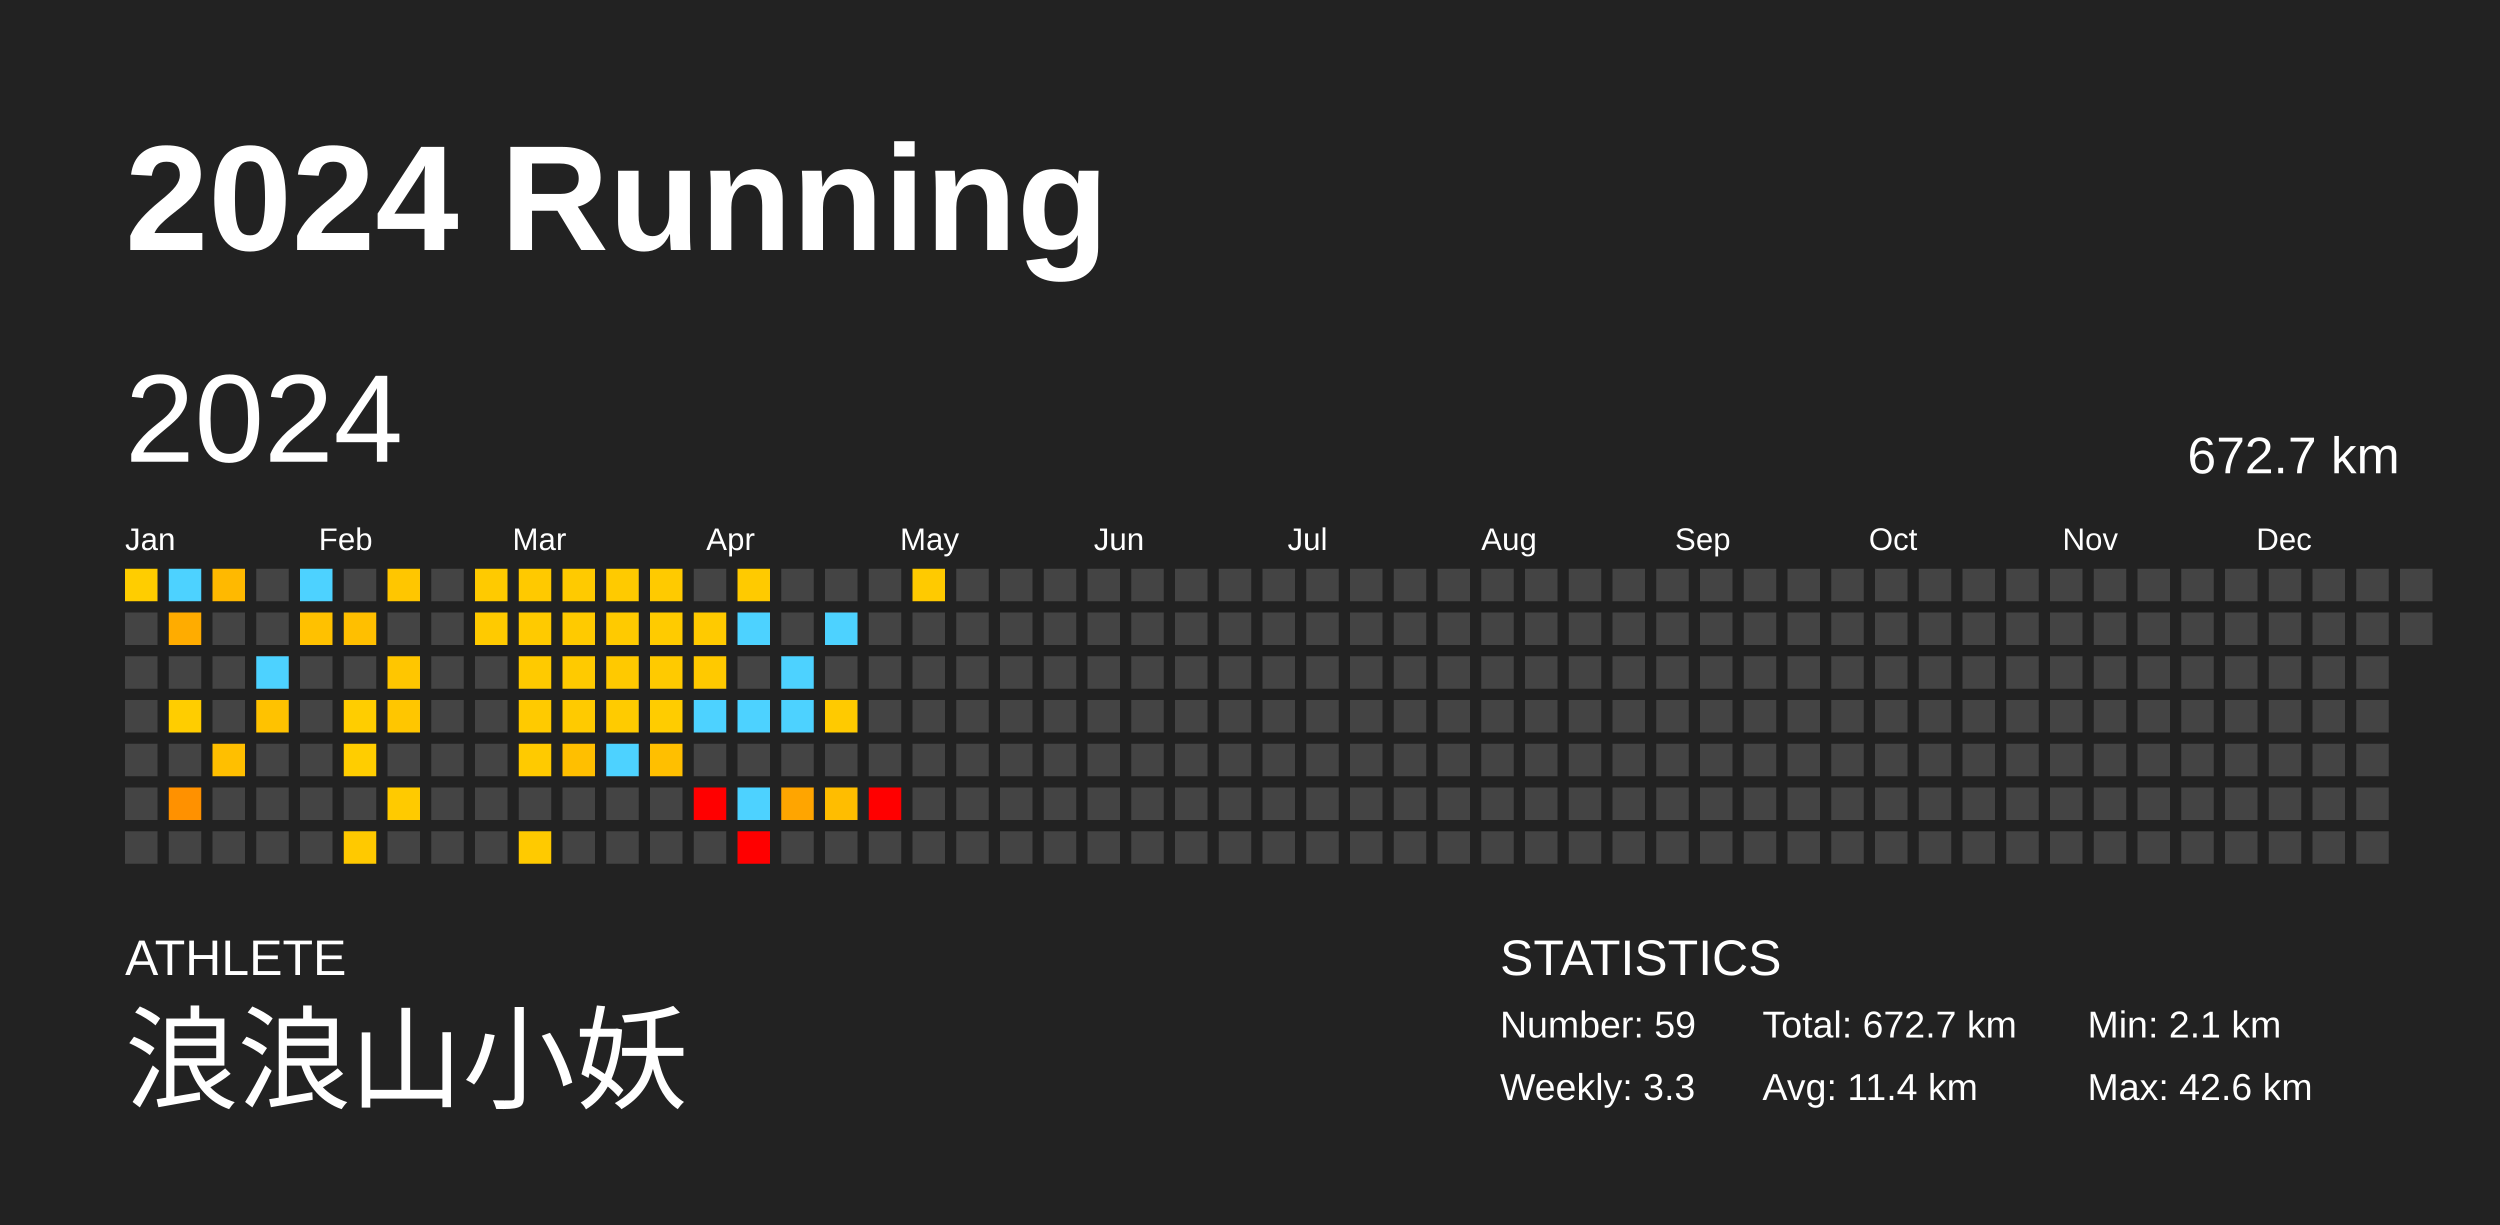
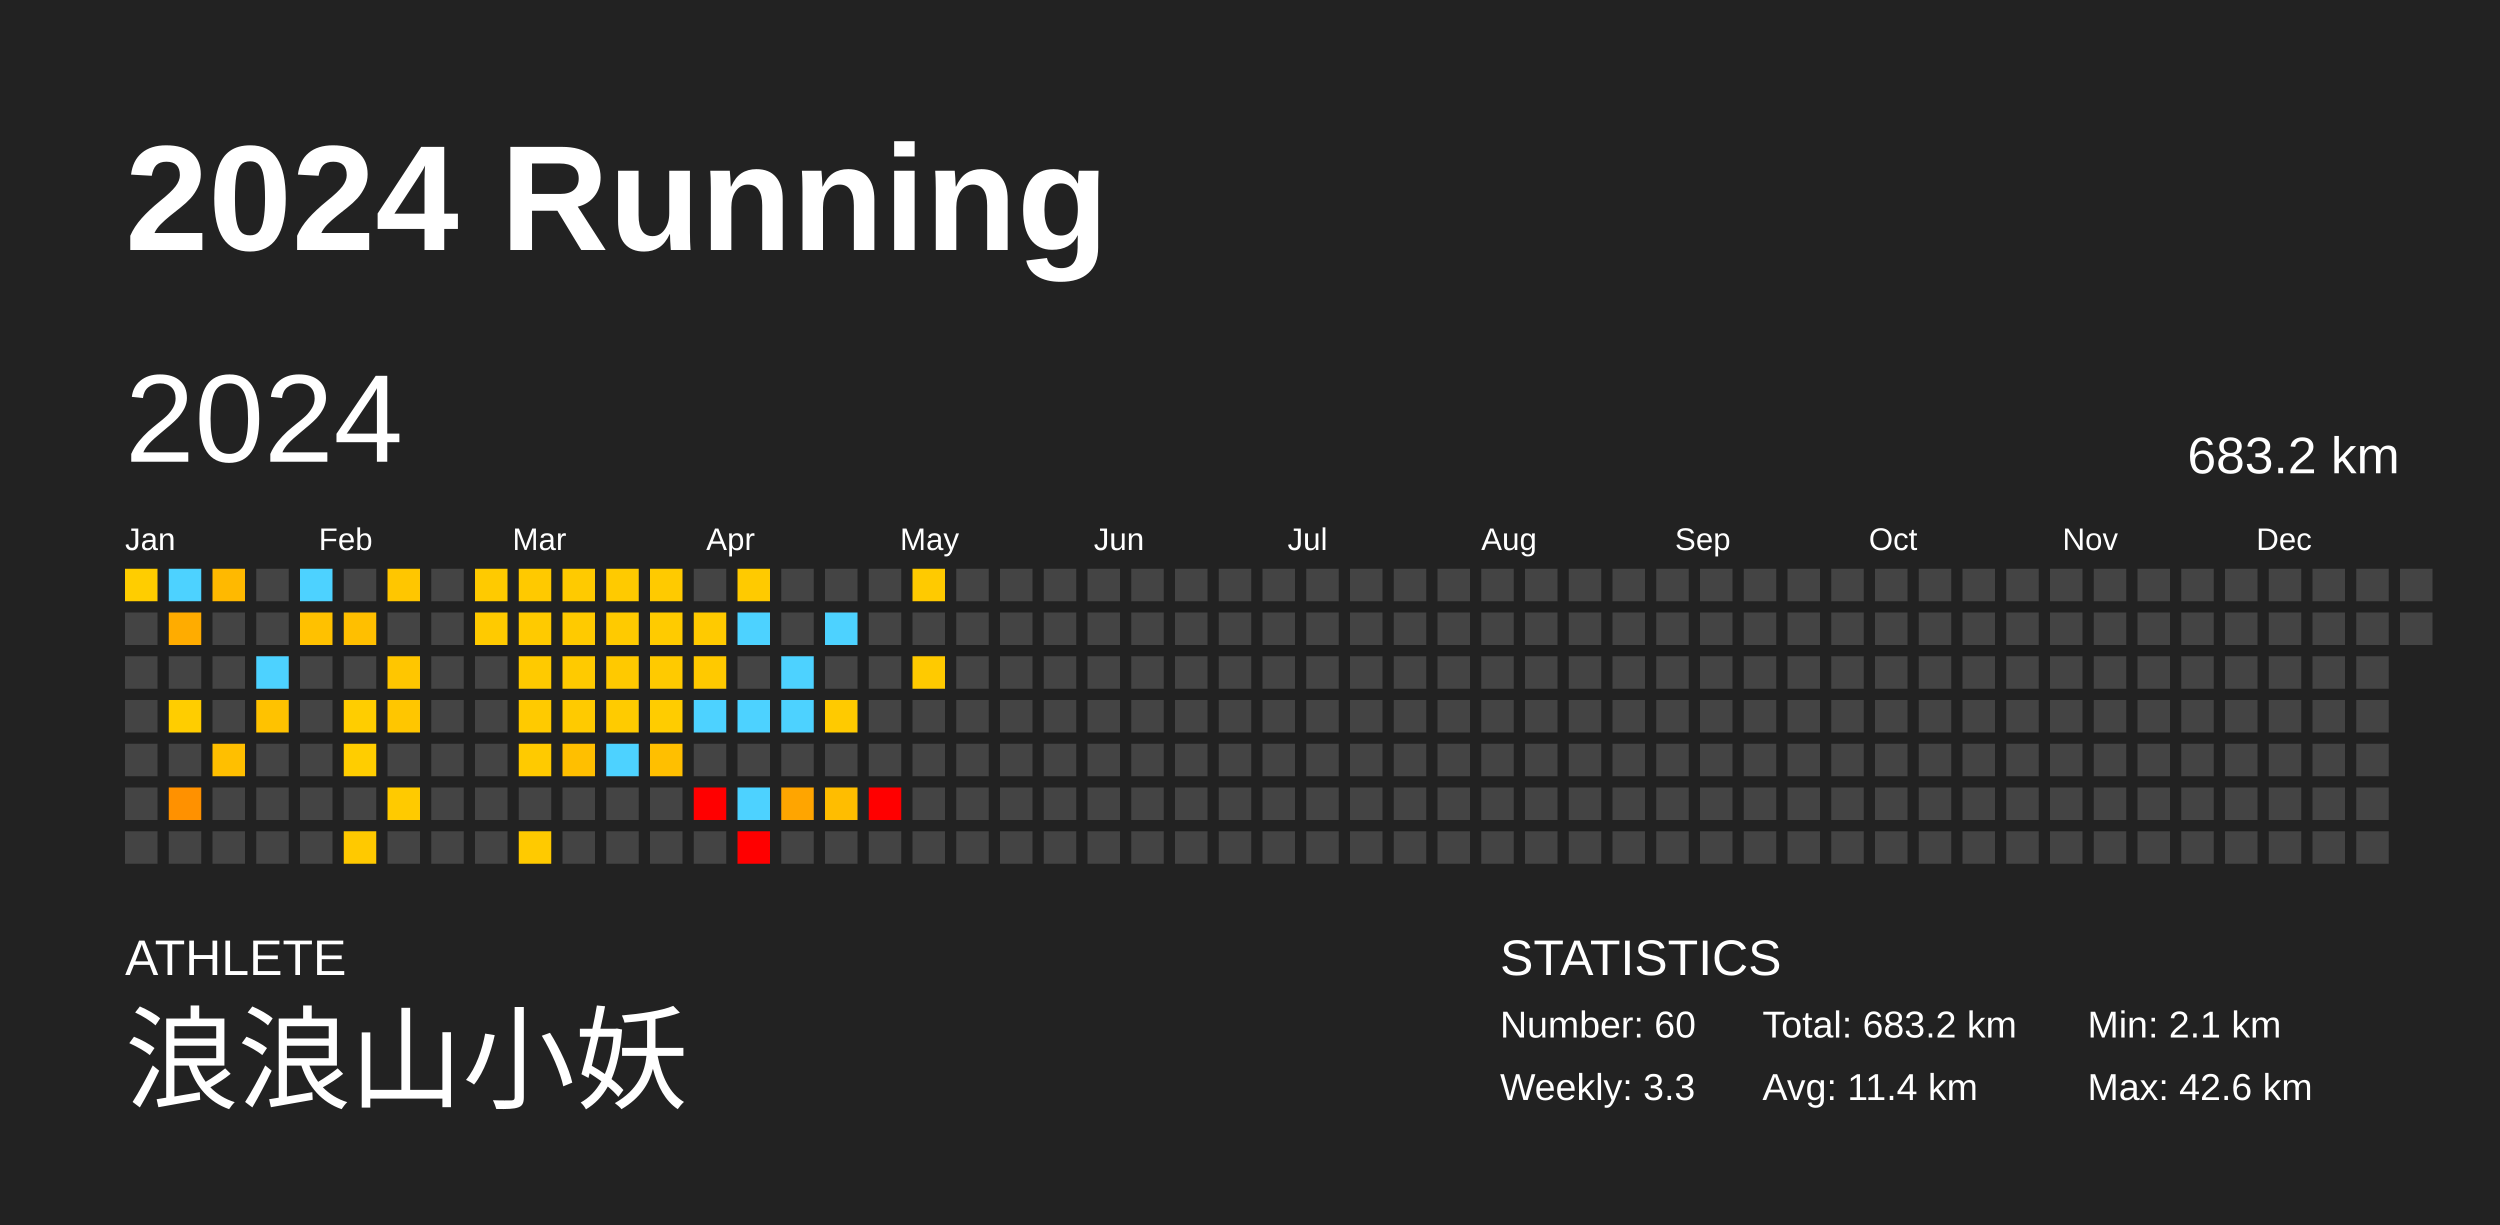
<svg xmlns="http://www.w3.org/2000/svg" baseProfile="full" height="98mm" version="1.1" viewBox="0,0,200,98" width="200mm">
  <defs />
  <rect fill="#222222" height="98" width="200" x="0" y="0" />
  <text fill="#FFFFFF" style="font-size:12px; font-family:Arial; font-weight:bold;" x="10" y="20">2024 Running</text>
  <text fill="#FFFFFF" style="font-size:4px; font-family:Arial" x="10" y="78">ATHLETE</text>
  <text fill="#FFFFFF" style="font-size:9px; font-family:Arial" x="10" y="88">浪浪山小妖</text>
  <text fill="#FFFFFF" style="font-size:4px; font-family:Arial" x="120" y="78">STATISTICS</text>
-   <text fill="#FFFFFF" style="font-size:3px; font-family:Arial" x="120" y="83">Number: 59</text>
+   <text fill="#FFFFFF" style="font-size:3px; font-family:Arial" x="120" y="83">Number: 60</text>
  <text fill="#FFFFFF" style="font-size:3px; font-family:Arial" x="120" y="88">Weekly: 3.3</text>
-   <text fill="#FFFFFF" style="font-size:3px; font-family:Arial" x="141" y="83">Total: 672.7 km</text>
+   <text fill="#FFFFFF" style="font-size:3px; font-family:Arial" x="141" y="83">Total: 683.2 km</text>
  <text fill="#FFFFFF" style="font-size:3px; font-family:Arial" x="141" y="88">Avg: 11.4 km</text>
  <text fill="#FFFFFF" style="font-size:3px; font-family:Arial" x="167" y="83">Min: 2.1 km</text>
  <text fill="#FFFFFF" style="font-size:3px; font-family:Arial" x="167" y="88">Max: 42.6 km</text>
  <text dominant-baseline="hanging" fill="#FFFFFF" style="font-size:10.0px; font-family:Arial;" x="10" y="30">2024</text>
-   <text dominant-baseline="hanging" fill="#FFFFFF" style="font-size:4.125px; font-family:Arial;" x="175" y="35">672.7 km</text>
+   <text dominant-baseline="hanging" fill="#FFFFFF" style="font-size:4.125px; font-family:Arial;" x="175" y="35">683.2 km</text>
  <text fill="#FFFFFF" style="font-size:2.5px; font-family:Arial" x="10.0" y="44">Jan</text>
  <text fill="#FFFFFF" style="font-size:2.5px; font-family:Arial" x="25.5" y="44">Feb</text>
  <text fill="#FFFFFF" style="font-size:2.5px; font-family:Arial" x="41.0" y="44">Mar</text>
  <text fill="#FFFFFF" style="font-size:2.5px; font-family:Arial" x="56.5" y="44">Apr</text>
  <text fill="#FFFFFF" style="font-size:2.5px; font-family:Arial" x="72.0" y="44">May</text>
  <text fill="#FFFFFF" style="font-size:2.5px; font-family:Arial" x="87.5" y="44">Jun</text>
  <text fill="#FFFFFF" style="font-size:2.5px; font-family:Arial" x="103.0" y="44">Jul</text>
  <text fill="#FFFFFF" style="font-size:2.5px; font-family:Arial" x="118.5" y="44">Aug</text>
  <text fill="#FFFFFF" style="font-size:2.5px; font-family:Arial" x="134.0" y="44">Sep</text>
  <text fill="#FFFFFF" style="font-size:2.5px; font-family:Arial" x="149.5" y="44">Oct</text>
  <text fill="#FFFFFF" style="font-size:2.5px; font-family:Arial" x="165.0" y="44">Nov</text>
  <text fill="#FFFFFF" style="font-size:2.5px; font-family:Arial" x="180.5" y="44">Dec</text>
  <rect fill="#ffcd00" height="2.6" width="2.6" x="10.0" y="45.5" />
  <rect fill="#444444" height="2.6" width="2.6" x="10.0" y="49.0" />
  <rect fill="#444444" height="2.6" width="2.6" x="10.0" y="52.5" />
  <rect fill="#444444" height="2.6" width="2.6" x="10.0" y="56.0" />
  <rect fill="#444444" height="2.6" width="2.6" x="10.0" y="59.5" />
  <rect fill="#444444" height="2.6" width="2.6" x="10.0" y="63.0" />
  <rect fill="#444444" height="2.6" width="2.6" x="10.0" y="66.5" />
  <rect fill="#4dd2ff" height="2.6" width="2.6" x="13.5" y="45.5" />
  <rect fill="#ffac00" height="2.6" width="2.6" x="13.5" y="49.0" />
  <rect fill="#444444" height="2.6" width="2.6" x="13.5" y="52.5" />
  <rect fill="#ffcd00" height="2.6" width="2.6" x="13.5" y="56.0" />
  <rect fill="#444444" height="2.6" width="2.6" x="13.5" y="59.5" />
  <rect fill="#ff9100" height="2.6" width="2.6" x="13.5" y="63.0" />
  <rect fill="#444444" height="2.6" width="2.6" x="13.5" y="66.5" />
  <rect fill="#ffb900" height="2.6" width="2.6" x="17.0" y="45.5" />
  <rect fill="#444444" height="2.6" width="2.6" x="17.0" y="49.0" />
  <rect fill="#444444" height="2.6" width="2.6" x="17.0" y="52.5" />
  <rect fill="#444444" height="2.6" width="2.6" x="17.0" y="56.0" />
  <rect fill="#ffbf00" height="2.6" width="2.6" x="17.0" y="59.5" />
  <rect fill="#444444" height="2.6" width="2.6" x="17.0" y="63.0" />
  <rect fill="#444444" height="2.6" width="2.6" x="17.0" y="66.5" />
  <rect fill="#444444" height="2.6" width="2.6" x="20.5" y="45.5" />
  <rect fill="#444444" height="2.6" width="2.6" x="20.5" y="49.0" />
  <rect fill="#4dd2ff" height="2.6" width="2.6" x="20.5" y="52.5" />
  <rect fill="#ffc200" height="2.6" width="2.6" x="20.5" y="56.0" />
  <rect fill="#444444" height="2.6" width="2.6" x="20.5" y="59.5" />
  <rect fill="#444444" height="2.6" width="2.6" x="20.5" y="63.0" />
  <rect fill="#444444" height="2.6" width="2.6" x="20.5" y="66.5" />
  <rect fill="#4dd2ff" height="2.6" width="2.6" x="24.0" y="45.5" />
  <rect fill="#ffc100" height="2.6" width="2.6" x="24.0" y="49.0" />
  <rect fill="#444444" height="2.6" width="2.6" x="24.0" y="52.5" />
  <rect fill="#444444" height="2.6" width="2.6" x="24.0" y="56.0" />
  <rect fill="#444444" height="2.6" width="2.6" x="24.0" y="59.5" />
  <rect fill="#444444" height="2.6" width="2.6" x="24.0" y="63.0" />
  <rect fill="#444444" height="2.6" width="2.6" x="24.0" y="66.5" />
  <rect fill="#444444" height="2.6" width="2.6" x="27.5" y="45.5" />
  <rect fill="#ffbf00" height="2.6" width="2.6" x="27.5" y="49.0" />
  <rect fill="#444444" height="2.6" width="2.6" x="27.5" y="52.5" />
  <rect fill="#ffcd00" height="2.6" width="2.6" x="27.5" y="56.0" />
  <rect fill="#ffcd00" height="2.6" width="2.6" x="27.5" y="59.5" />
  <rect fill="#444444" height="2.6" width="2.6" x="27.5" y="63.0" />
  <rect fill="#ffc900" height="2.6" width="2.6" x="27.5" y="66.5" />
  <rect fill="#ffc600" height="2.6" width="2.6" x="31.0" y="45.5" />
  <rect fill="#444444" height="2.6" width="2.6" x="31.0" y="49.0" />
  <rect fill="#ffc600" height="2.6" width="2.6" x="31.0" y="52.5" />
  <rect fill="#ffc600" height="2.6" width="2.6" x="31.0" y="56.0" />
  <rect fill="#444444" height="2.6" width="2.6" x="31.0" y="59.5" />
  <rect fill="#ffca00" height="2.6" width="2.6" x="31.0" y="63.0" />
  <rect fill="#444444" height="2.6" width="2.6" x="31.0" y="66.5" />
  <rect fill="#444444" height="2.6" width="2.6" x="34.5" y="45.5" />
  <rect fill="#444444" height="2.6" width="2.6" x="34.5" y="49.0" />
  <rect fill="#444444" height="2.6" width="2.6" x="34.5" y="52.5" />
  <rect fill="#444444" height="2.6" width="2.6" x="34.5" y="56.0" />
  <rect fill="#444444" height="2.6" width="2.6" x="34.5" y="59.5" />
  <rect fill="#444444" height="2.6" width="2.6" x="34.5" y="63.0" />
  <rect fill="#444444" height="2.6" width="2.6" x="34.5" y="66.5" />
  <rect fill="#ffca00" height="2.6" width="2.6" x="38.0" y="45.5" />
  <rect fill="#ffca00" height="2.6" width="2.6" x="38.0" y="49.0" />
  <rect fill="#444444" height="2.6" width="2.6" x="38.0" y="52.5" />
  <rect fill="#444444" height="2.6" width="2.6" x="38.0" y="56.0" />
  <rect fill="#444444" height="2.6" width="2.6" x="38.0" y="59.5" />
  <rect fill="#444444" height="2.6" width="2.6" x="38.0" y="63.0" />
  <rect fill="#444444" height="2.6" width="2.6" x="38.0" y="66.5" />
  <rect fill="#ffc900" height="2.6" width="2.6" x="41.5" y="45.5" />
  <rect fill="#ffca00" height="2.6" width="2.6" x="41.5" y="49.0" />
  <rect fill="#ffca00" height="2.6" width="2.6" x="41.5" y="52.5" />
  <rect fill="#ffca00" height="2.6" width="2.6" x="41.5" y="56.0" />
  <rect fill="#ffca00" height="2.6" width="2.6" x="41.5" y="59.5" />
  <rect fill="#444444" height="2.6" width="2.6" x="41.5" y="63.0" />
  <rect fill="#ffca00" height="2.6" width="2.6" x="41.5" y="66.5" />
  <rect fill="#ffca00" height="2.6" width="2.6" x="45.0" y="45.5" />
  <rect fill="#ffca00" height="2.6" width="2.6" x="45.0" y="49.0" />
  <rect fill="#ffca00" height="2.6" width="2.6" x="45.0" y="52.5" />
  <rect fill="#ffca00" height="2.6" width="2.6" x="45.0" y="56.0" />
  <rect fill="#ffbf00" height="2.6" width="2.6" x="45.0" y="59.5" />
  <rect fill="#444444" height="2.6" width="2.6" x="45.0" y="63.0" />
  <rect fill="#444444" height="2.6" width="2.6" x="45.0" y="66.5" />
  <rect fill="#ffca00" height="2.6" width="2.6" x="48.5" y="45.5" />
  <rect fill="#ffca00" height="2.6" width="2.6" x="48.5" y="49.0" />
  <rect fill="#ffc900" height="2.6" width="2.6" x="48.5" y="52.5" />
  <rect fill="#ffcb00" height="2.6" width="2.6" x="48.5" y="56.0" />
  <rect fill="#4dd2ff" height="2.6" width="2.6" x="48.5" y="59.5" />
  <rect fill="#444444" height="2.6" width="2.6" x="48.5" y="63.0" />
  <rect fill="#444444" height="2.6" width="2.6" x="48.5" y="66.5" />
  <rect fill="#ffca00" height="2.6" width="2.6" x="52.0" y="45.5" />
  <rect fill="#ffcb00" height="2.6" width="2.6" x="52.0" y="49.0" />
  <rect fill="#ffca00" height="2.6" width="2.6" x="52.0" y="52.5" />
  <rect fill="#ffcc00" height="2.6" width="2.6" x="52.0" y="56.0" />
  <rect fill="#ffbf00" height="2.6" width="2.6" x="52.0" y="59.5" />
  <rect fill="#444444" height="2.6" width="2.6" x="52.0" y="63.0" />
  <rect fill="#444444" height="2.6" width="2.6" x="52.0" y="66.5" />
  <rect fill="#444444" height="2.6" width="2.6" x="55.5" y="45.5" />
  <rect fill="#ffca00" height="2.6" width="2.6" x="55.5" y="49.0" />
  <rect fill="#ffc900" height="2.6" width="2.6" x="55.5" y="52.5" />
  <rect fill="#4dd2ff" height="2.6" width="2.6" x="55.5" y="56.0" />
  <rect fill="#444444" height="2.6" width="2.6" x="55.5" y="59.5" />
  <rect fill="red" height="2.6" width="2.6" x="55.5" y="63.0" />
  <rect fill="#444444" height="2.6" width="2.6" x="55.5" y="66.5" />
  <rect fill="#ffca00" height="2.6" width="2.6" x="59.0" y="45.5" />
  <rect fill="#4dd2ff" height="2.6" width="2.6" x="59.0" y="49.0" />
  <rect fill="#444444" height="2.6" width="2.6" x="59.0" y="52.5" />
  <rect fill="#4dd2ff" height="2.6" width="2.6" x="59.0" y="56.0" />
  <rect fill="#444444" height="2.6" width="2.6" x="59.0" y="59.5" />
  <rect fill="#4dd2ff" height="2.6" width="2.6" x="59.0" y="63.0" />
  <rect fill="red" height="2.6" width="2.6" x="59.0" y="66.5" />
  <rect fill="#444444" height="2.6" width="2.6" x="62.5" y="45.5" />
  <rect fill="#444444" height="2.6" width="2.6" x="62.5" y="49.0" />
  <rect fill="#4dd2ff" height="2.6" width="2.6" x="62.5" y="52.5" />
  <rect fill="#4dd2ff" height="2.6" width="2.6" x="62.5" y="56.0" />
  <rect fill="#444444" height="2.6" width="2.6" x="62.5" y="59.5" />
  <rect fill="#ffa500" height="2.6" width="2.6" x="62.5" y="63.0" />
  <rect fill="#444444" height="2.6" width="2.6" x="62.5" y="66.5" />
  <rect fill="#444444" height="2.6" width="2.6" x="66.0" y="45.5" />
  <rect fill="#4dd2ff" height="2.6" width="2.6" x="66.0" y="49.0" />
  <rect fill="#444444" height="2.6" width="2.6" x="66.0" y="52.5" />
  <rect fill="#ffca00" height="2.6" width="2.6" x="66.0" y="56.0" />
  <rect fill="#444444" height="2.6" width="2.6" x="66.0" y="59.5" />
  <rect fill="#ffbd00" height="2.6" width="2.6" x="66.0" y="63.0" />
  <rect fill="#444444" height="2.6" width="2.6" x="66.0" y="66.5" />
  <rect fill="#444444" height="2.6" width="2.6" x="69.5" y="45.5" />
  <rect fill="#444444" height="2.6" width="2.6" x="69.5" y="49.0" />
  <rect fill="#444444" height="2.6" width="2.6" x="69.5" y="52.5" />
  <rect fill="#444444" height="2.6" width="2.6" x="69.5" y="56.0" />
  <rect fill="#444444" height="2.6" width="2.6" x="69.5" y="59.5" />
  <rect fill="red" height="2.6" width="2.6" x="69.5" y="63.0" />
  <rect fill="#444444" height="2.6" width="2.6" x="69.5" y="66.5" />
  <rect fill="#ffca00" height="2.6" width="2.6" x="73.0" y="45.5" />
  <rect fill="#444444" height="2.6" width="2.6" x="73.0" y="49.0" />
-   <rect fill="#444444" height="2.6" width="2.6" x="73.0" y="52.5" />
+   <rect fill="#ffca00" height="2.6" width="2.6" x="73.0" y="52.5" />
  <rect fill="#444444" height="2.6" width="2.6" x="73.0" y="56.0" />
  <rect fill="#444444" height="2.6" width="2.6" x="73.0" y="59.5" />
  <rect fill="#444444" height="2.6" width="2.6" x="73.0" y="63.0" />
  <rect fill="#444444" height="2.6" width="2.6" x="73.0" y="66.5" />
  <rect fill="#444444" height="2.6" width="2.6" x="76.5" y="45.5" />
  <rect fill="#444444" height="2.6" width="2.6" x="76.5" y="49.0" />
  <rect fill="#444444" height="2.6" width="2.6" x="76.5" y="52.5" />
  <rect fill="#444444" height="2.6" width="2.6" x="76.5" y="56.0" />
  <rect fill="#444444" height="2.6" width="2.6" x="76.5" y="59.5" />
  <rect fill="#444444" height="2.6" width="2.6" x="76.5" y="63.0" />
  <rect fill="#444444" height="2.6" width="2.6" x="76.5" y="66.5" />
  <rect fill="#444444" height="2.6" width="2.6" x="80.0" y="45.5" />
  <rect fill="#444444" height="2.6" width="2.6" x="80.0" y="49.0" />
  <rect fill="#444444" height="2.6" width="2.6" x="80.0" y="52.5" />
  <rect fill="#444444" height="2.6" width="2.6" x="80.0" y="56.0" />
  <rect fill="#444444" height="2.6" width="2.6" x="80.0" y="59.5" />
  <rect fill="#444444" height="2.6" width="2.6" x="80.0" y="63.0" />
  <rect fill="#444444" height="2.6" width="2.6" x="80.0" y="66.5" />
  <rect fill="#444444" height="2.6" width="2.6" x="83.5" y="45.5" />
  <rect fill="#444444" height="2.6" width="2.6" x="83.5" y="49.0" />
  <rect fill="#444444" height="2.6" width="2.6" x="83.5" y="52.5" />
  <rect fill="#444444" height="2.6" width="2.6" x="83.5" y="56.0" />
  <rect fill="#444444" height="2.6" width="2.6" x="83.5" y="59.5" />
  <rect fill="#444444" height="2.6" width="2.6" x="83.5" y="63.0" />
  <rect fill="#444444" height="2.6" width="2.6" x="83.5" y="66.5" />
  <rect fill="#444444" height="2.6" width="2.6" x="87.0" y="45.5" />
  <rect fill="#444444" height="2.6" width="2.6" x="87.0" y="49.0" />
  <rect fill="#444444" height="2.6" width="2.6" x="87.0" y="52.5" />
  <rect fill="#444444" height="2.6" width="2.6" x="87.0" y="56.0" />
  <rect fill="#444444" height="2.6" width="2.6" x="87.0" y="59.5" />
  <rect fill="#444444" height="2.6" width="2.6" x="87.0" y="63.0" />
  <rect fill="#444444" height="2.6" width="2.6" x="87.0" y="66.5" />
  <rect fill="#444444" height="2.6" width="2.6" x="90.5" y="45.5" />
  <rect fill="#444444" height="2.6" width="2.6" x="90.5" y="49.0" />
  <rect fill="#444444" height="2.6" width="2.6" x="90.5" y="52.5" />
  <rect fill="#444444" height="2.6" width="2.6" x="90.5" y="56.0" />
  <rect fill="#444444" height="2.6" width="2.6" x="90.5" y="59.5" />
  <rect fill="#444444" height="2.6" width="2.6" x="90.5" y="63.0" />
  <rect fill="#444444" height="2.6" width="2.6" x="90.5" y="66.5" />
  <rect fill="#444444" height="2.6" width="2.6" x="94.0" y="45.5" />
  <rect fill="#444444" height="2.6" width="2.6" x="94.0" y="49.0" />
  <rect fill="#444444" height="2.6" width="2.6" x="94.0" y="52.5" />
  <rect fill="#444444" height="2.6" width="2.6" x="94.0" y="56.0" />
  <rect fill="#444444" height="2.6" width="2.6" x="94.0" y="59.5" />
  <rect fill="#444444" height="2.6" width="2.6" x="94.0" y="63.0" />
  <rect fill="#444444" height="2.6" width="2.6" x="94.0" y="66.5" />
  <rect fill="#444444" height="2.6" width="2.6" x="97.5" y="45.5" />
  <rect fill="#444444" height="2.6" width="2.6" x="97.5" y="49.0" />
  <rect fill="#444444" height="2.6" width="2.6" x="97.5" y="52.5" />
  <rect fill="#444444" height="2.6" width="2.6" x="97.5" y="56.0" />
  <rect fill="#444444" height="2.6" width="2.6" x="97.5" y="59.5" />
  <rect fill="#444444" height="2.6" width="2.6" x="97.5" y="63.0" />
  <rect fill="#444444" height="2.6" width="2.6" x="97.5" y="66.5" />
  <rect fill="#444444" height="2.6" width="2.6" x="101.0" y="45.5" />
  <rect fill="#444444" height="2.6" width="2.6" x="101.0" y="49.0" />
  <rect fill="#444444" height="2.6" width="2.6" x="101.0" y="52.5" />
  <rect fill="#444444" height="2.6" width="2.6" x="101.0" y="56.0" />
  <rect fill="#444444" height="2.6" width="2.6" x="101.0" y="59.5" />
  <rect fill="#444444" height="2.6" width="2.6" x="101.0" y="63.0" />
  <rect fill="#444444" height="2.6" width="2.6" x="101.0" y="66.5" />
  <rect fill="#444444" height="2.6" width="2.6" x="104.5" y="45.5" />
  <rect fill="#444444" height="2.6" width="2.6" x="104.5" y="49.0" />
  <rect fill="#444444" height="2.6" width="2.6" x="104.5" y="52.5" />
  <rect fill="#444444" height="2.6" width="2.6" x="104.5" y="56.0" />
  <rect fill="#444444" height="2.6" width="2.6" x="104.5" y="59.5" />
  <rect fill="#444444" height="2.6" width="2.6" x="104.5" y="63.0" />
  <rect fill="#444444" height="2.6" width="2.6" x="104.5" y="66.5" />
  <rect fill="#444444" height="2.6" width="2.6" x="108.0" y="45.5" />
  <rect fill="#444444" height="2.6" width="2.6" x="108.0" y="49.0" />
  <rect fill="#444444" height="2.6" width="2.6" x="108.0" y="52.5" />
  <rect fill="#444444" height="2.6" width="2.6" x="108.0" y="56.0" />
  <rect fill="#444444" height="2.6" width="2.6" x="108.0" y="59.5" />
  <rect fill="#444444" height="2.6" width="2.6" x="108.0" y="63.0" />
  <rect fill="#444444" height="2.6" width="2.6" x="108.0" y="66.5" />
  <rect fill="#444444" height="2.6" width="2.6" x="111.5" y="45.5" />
  <rect fill="#444444" height="2.6" width="2.6" x="111.5" y="49.0" />
  <rect fill="#444444" height="2.6" width="2.6" x="111.5" y="52.5" />
  <rect fill="#444444" height="2.6" width="2.6" x="111.5" y="56.0" />
  <rect fill="#444444" height="2.6" width="2.6" x="111.5" y="59.5" />
  <rect fill="#444444" height="2.6" width="2.6" x="111.5" y="63.0" />
  <rect fill="#444444" height="2.6" width="2.6" x="111.5" y="66.5" />
  <rect fill="#444444" height="2.6" width="2.6" x="115.0" y="45.5" />
  <rect fill="#444444" height="2.6" width="2.6" x="115.0" y="49.0" />
  <rect fill="#444444" height="2.6" width="2.6" x="115.0" y="52.5" />
  <rect fill="#444444" height="2.6" width="2.6" x="115.0" y="56.0" />
  <rect fill="#444444" height="2.6" width="2.6" x="115.0" y="59.5" />
  <rect fill="#444444" height="2.6" width="2.6" x="115.0" y="63.0" />
  <rect fill="#444444" height="2.6" width="2.6" x="115.0" y="66.5" />
  <rect fill="#444444" height="2.6" width="2.6" x="118.5" y="45.5" />
  <rect fill="#444444" height="2.6" width="2.6" x="118.5" y="49.0" />
  <rect fill="#444444" height="2.6" width="2.6" x="118.5" y="52.5" />
  <rect fill="#444444" height="2.6" width="2.6" x="118.5" y="56.0" />
  <rect fill="#444444" height="2.6" width="2.6" x="118.5" y="59.5" />
  <rect fill="#444444" height="2.6" width="2.6" x="118.5" y="63.0" />
  <rect fill="#444444" height="2.6" width="2.6" x="118.5" y="66.5" />
  <rect fill="#444444" height="2.6" width="2.6" x="122.0" y="45.5" />
  <rect fill="#444444" height="2.6" width="2.6" x="122.0" y="49.0" />
  <rect fill="#444444" height="2.6" width="2.6" x="122.0" y="52.5" />
  <rect fill="#444444" height="2.6" width="2.6" x="122.0" y="56.0" />
  <rect fill="#444444" height="2.6" width="2.6" x="122.0" y="59.5" />
  <rect fill="#444444" height="2.6" width="2.6" x="122.0" y="63.0" />
  <rect fill="#444444" height="2.6" width="2.6" x="122.0" y="66.5" />
  <rect fill="#444444" height="2.6" width="2.6" x="125.5" y="45.5" />
  <rect fill="#444444" height="2.6" width="2.6" x="125.5" y="49.0" />
  <rect fill="#444444" height="2.6" width="2.6" x="125.5" y="52.5" />
  <rect fill="#444444" height="2.6" width="2.6" x="125.5" y="56.0" />
  <rect fill="#444444" height="2.6" width="2.6" x="125.5" y="59.5" />
  <rect fill="#444444" height="2.6" width="2.6" x="125.5" y="63.0" />
  <rect fill="#444444" height="2.6" width="2.6" x="125.5" y="66.5" />
  <rect fill="#444444" height="2.6" width="2.6" x="129.0" y="45.5" />
  <rect fill="#444444" height="2.6" width="2.6" x="129.0" y="49.0" />
  <rect fill="#444444" height="2.6" width="2.6" x="129.0" y="52.5" />
  <rect fill="#444444" height="2.6" width="2.6" x="129.0" y="56.0" />
  <rect fill="#444444" height="2.6" width="2.6" x="129.0" y="59.5" />
  <rect fill="#444444" height="2.6" width="2.6" x="129.0" y="63.0" />
  <rect fill="#444444" height="2.6" width="2.6" x="129.0" y="66.5" />
  <rect fill="#444444" height="2.6" width="2.6" x="132.5" y="45.5" />
  <rect fill="#444444" height="2.6" width="2.6" x="132.5" y="49.0" />
  <rect fill="#444444" height="2.6" width="2.6" x="132.5" y="52.5" />
  <rect fill="#444444" height="2.6" width="2.6" x="132.5" y="56.0" />
  <rect fill="#444444" height="2.6" width="2.6" x="132.5" y="59.5" />
  <rect fill="#444444" height="2.6" width="2.6" x="132.5" y="63.0" />
  <rect fill="#444444" height="2.6" width="2.6" x="132.5" y="66.5" />
  <rect fill="#444444" height="2.6" width="2.6" x="136.0" y="45.5" />
  <rect fill="#444444" height="2.6" width="2.6" x="136.0" y="49.0" />
  <rect fill="#444444" height="2.6" width="2.6" x="136.0" y="52.5" />
  <rect fill="#444444" height="2.6" width="2.6" x="136.0" y="56.0" />
  <rect fill="#444444" height="2.6" width="2.6" x="136.0" y="59.5" />
  <rect fill="#444444" height="2.6" width="2.6" x="136.0" y="63.0" />
  <rect fill="#444444" height="2.6" width="2.6" x="136.0" y="66.5" />
  <rect fill="#444444" height="2.6" width="2.6" x="139.5" y="45.5" />
  <rect fill="#444444" height="2.6" width="2.6" x="139.5" y="49.0" />
  <rect fill="#444444" height="2.6" width="2.6" x="139.5" y="52.5" />
  <rect fill="#444444" height="2.6" width="2.6" x="139.5" y="56.0" />
  <rect fill="#444444" height="2.6" width="2.6" x="139.5" y="59.5" />
  <rect fill="#444444" height="2.6" width="2.6" x="139.5" y="63.0" />
  <rect fill="#444444" height="2.6" width="2.6" x="139.5" y="66.5" />
  <rect fill="#444444" height="2.6" width="2.6" x="143.0" y="45.5" />
  <rect fill="#444444" height="2.6" width="2.6" x="143.0" y="49.0" />
  <rect fill="#444444" height="2.6" width="2.6" x="143.0" y="52.5" />
  <rect fill="#444444" height="2.6" width="2.6" x="143.0" y="56.0" />
  <rect fill="#444444" height="2.6" width="2.6" x="143.0" y="59.5" />
  <rect fill="#444444" height="2.6" width="2.6" x="143.0" y="63.0" />
  <rect fill="#444444" height="2.6" width="2.6" x="143.0" y="66.5" />
  <rect fill="#444444" height="2.6" width="2.6" x="146.5" y="45.5" />
  <rect fill="#444444" height="2.6" width="2.6" x="146.5" y="49.0" />
  <rect fill="#444444" height="2.6" width="2.6" x="146.5" y="52.5" />
  <rect fill="#444444" height="2.6" width="2.6" x="146.5" y="56.0" />
  <rect fill="#444444" height="2.6" width="2.6" x="146.5" y="59.5" />
  <rect fill="#444444" height="2.6" width="2.6" x="146.5" y="63.0" />
  <rect fill="#444444" height="2.6" width="2.6" x="146.5" y="66.5" />
  <rect fill="#444444" height="2.6" width="2.6" x="150.0" y="45.5" />
  <rect fill="#444444" height="2.6" width="2.6" x="150.0" y="49.0" />
  <rect fill="#444444" height="2.6" width="2.6" x="150.0" y="52.5" />
  <rect fill="#444444" height="2.6" width="2.6" x="150.0" y="56.0" />
  <rect fill="#444444" height="2.6" width="2.6" x="150.0" y="59.5" />
  <rect fill="#444444" height="2.6" width="2.6" x="150.0" y="63.0" />
  <rect fill="#444444" height="2.6" width="2.6" x="150.0" y="66.5" />
  <rect fill="#444444" height="2.6" width="2.6" x="153.5" y="45.5" />
  <rect fill="#444444" height="2.6" width="2.6" x="153.5" y="49.0" />
  <rect fill="#444444" height="2.6" width="2.6" x="153.5" y="52.5" />
  <rect fill="#444444" height="2.6" width="2.6" x="153.5" y="56.0" />
  <rect fill="#444444" height="2.6" width="2.6" x="153.5" y="59.5" />
  <rect fill="#444444" height="2.6" width="2.6" x="153.5" y="63.0" />
  <rect fill="#444444" height="2.6" width="2.6" x="153.5" y="66.5" />
  <rect fill="#444444" height="2.6" width="2.6" x="157.0" y="45.5" />
  <rect fill="#444444" height="2.6" width="2.6" x="157.0" y="49.0" />
  <rect fill="#444444" height="2.6" width="2.6" x="157.0" y="52.5" />
  <rect fill="#444444" height="2.6" width="2.6" x="157.0" y="56.0" />
  <rect fill="#444444" height="2.6" width="2.6" x="157.0" y="59.5" />
  <rect fill="#444444" height="2.6" width="2.6" x="157.0" y="63.0" />
  <rect fill="#444444" height="2.6" width="2.6" x="157.0" y="66.5" />
  <rect fill="#444444" height="2.6" width="2.6" x="160.5" y="45.5" />
  <rect fill="#444444" height="2.6" width="2.6" x="160.5" y="49.0" />
  <rect fill="#444444" height="2.6" width="2.6" x="160.5" y="52.5" />
  <rect fill="#444444" height="2.6" width="2.6" x="160.5" y="56.0" />
  <rect fill="#444444" height="2.6" width="2.6" x="160.5" y="59.5" />
  <rect fill="#444444" height="2.6" width="2.6" x="160.5" y="63.0" />
  <rect fill="#444444" height="2.6" width="2.6" x="160.5" y="66.5" />
  <rect fill="#444444" height="2.6" width="2.6" x="164.0" y="45.5" />
  <rect fill="#444444" height="2.6" width="2.6" x="164.0" y="49.0" />
  <rect fill="#444444" height="2.6" width="2.6" x="164.0" y="52.5" />
  <rect fill="#444444" height="2.6" width="2.6" x="164.0" y="56.0" />
  <rect fill="#444444" height="2.6" width="2.6" x="164.0" y="59.5" />
  <rect fill="#444444" height="2.6" width="2.6" x="164.0" y="63.0" />
  <rect fill="#444444" height="2.6" width="2.6" x="164.0" y="66.5" />
  <rect fill="#444444" height="2.6" width="2.6" x="167.5" y="45.5" />
  <rect fill="#444444" height="2.6" width="2.6" x="167.5" y="49.0" />
  <rect fill="#444444" height="2.6" width="2.6" x="167.5" y="52.5" />
  <rect fill="#444444" height="2.6" width="2.6" x="167.5" y="56.0" />
  <rect fill="#444444" height="2.6" width="2.6" x="167.5" y="59.5" />
  <rect fill="#444444" height="2.6" width="2.6" x="167.5" y="63.0" />
  <rect fill="#444444" height="2.6" width="2.6" x="167.5" y="66.5" />
  <rect fill="#444444" height="2.6" width="2.6" x="171.0" y="45.5" />
  <rect fill="#444444" height="2.6" width="2.6" x="171.0" y="49.0" />
  <rect fill="#444444" height="2.6" width="2.6" x="171.0" y="52.5" />
  <rect fill="#444444" height="2.6" width="2.6" x="171.0" y="56.0" />
  <rect fill="#444444" height="2.6" width="2.6" x="171.0" y="59.5" />
  <rect fill="#444444" height="2.6" width="2.6" x="171.0" y="63.0" />
  <rect fill="#444444" height="2.6" width="2.6" x="171.0" y="66.5" />
  <rect fill="#444444" height="2.6" width="2.6" x="174.5" y="45.5" />
  <rect fill="#444444" height="2.6" width="2.6" x="174.5" y="49.0" />
  <rect fill="#444444" height="2.6" width="2.6" x="174.5" y="52.5" />
  <rect fill="#444444" height="2.6" width="2.6" x="174.5" y="56.0" />
  <rect fill="#444444" height="2.6" width="2.6" x="174.5" y="59.5" />
  <rect fill="#444444" height="2.6" width="2.6" x="174.5" y="63.0" />
  <rect fill="#444444" height="2.6" width="2.6" x="174.5" y="66.5" />
  <rect fill="#444444" height="2.6" width="2.6" x="178.0" y="45.5" />
  <rect fill="#444444" height="2.6" width="2.6" x="178.0" y="49.0" />
  <rect fill="#444444" height="2.6" width="2.6" x="178.0" y="52.5" />
  <rect fill="#444444" height="2.6" width="2.6" x="178.0" y="56.0" />
  <rect fill="#444444" height="2.6" width="2.6" x="178.0" y="59.5" />
  <rect fill="#444444" height="2.6" width="2.6" x="178.0" y="63.0" />
  <rect fill="#444444" height="2.6" width="2.6" x="178.0" y="66.5" />
  <rect fill="#444444" height="2.6" width="2.6" x="181.5" y="45.5" />
  <rect fill="#444444" height="2.6" width="2.6" x="181.5" y="49.0" />
  <rect fill="#444444" height="2.6" width="2.6" x="181.5" y="52.5" />
  <rect fill="#444444" height="2.6" width="2.6" x="181.5" y="56.0" />
  <rect fill="#444444" height="2.6" width="2.6" x="181.5" y="59.5" />
  <rect fill="#444444" height="2.6" width="2.6" x="181.5" y="63.0" />
  <rect fill="#444444" height="2.6" width="2.6" x="181.5" y="66.5" />
  <rect fill="#444444" height="2.6" width="2.6" x="185.0" y="45.5" />
  <rect fill="#444444" height="2.6" width="2.6" x="185.0" y="49.0" />
  <rect fill="#444444" height="2.6" width="2.6" x="185.0" y="52.5" />
  <rect fill="#444444" height="2.6" width="2.6" x="185.0" y="56.0" />
  <rect fill="#444444" height="2.6" width="2.6" x="185.0" y="59.5" />
  <rect fill="#444444" height="2.6" width="2.6" x="185.0" y="63.0" />
  <rect fill="#444444" height="2.6" width="2.6" x="185.0" y="66.5" />
  <rect fill="#444444" height="2.6" width="2.6" x="188.5" y="45.5" />
  <rect fill="#444444" height="2.6" width="2.6" x="188.5" y="49.0" />
  <rect fill="#444444" height="2.6" width="2.6" x="188.5" y="52.5" />
  <rect fill="#444444" height="2.6" width="2.6" x="188.5" y="56.0" />
  <rect fill="#444444" height="2.6" width="2.6" x="188.5" y="59.5" />
  <rect fill="#444444" height="2.6" width="2.6" x="188.5" y="63.0" />
  <rect fill="#444444" height="2.6" width="2.6" x="188.5" y="66.5" />
  <rect fill="#444444" height="2.6" width="2.6" x="192.0" y="45.5" />
  <rect fill="#444444" height="2.6" width="2.6" x="192.0" y="49.0" />
</svg>
